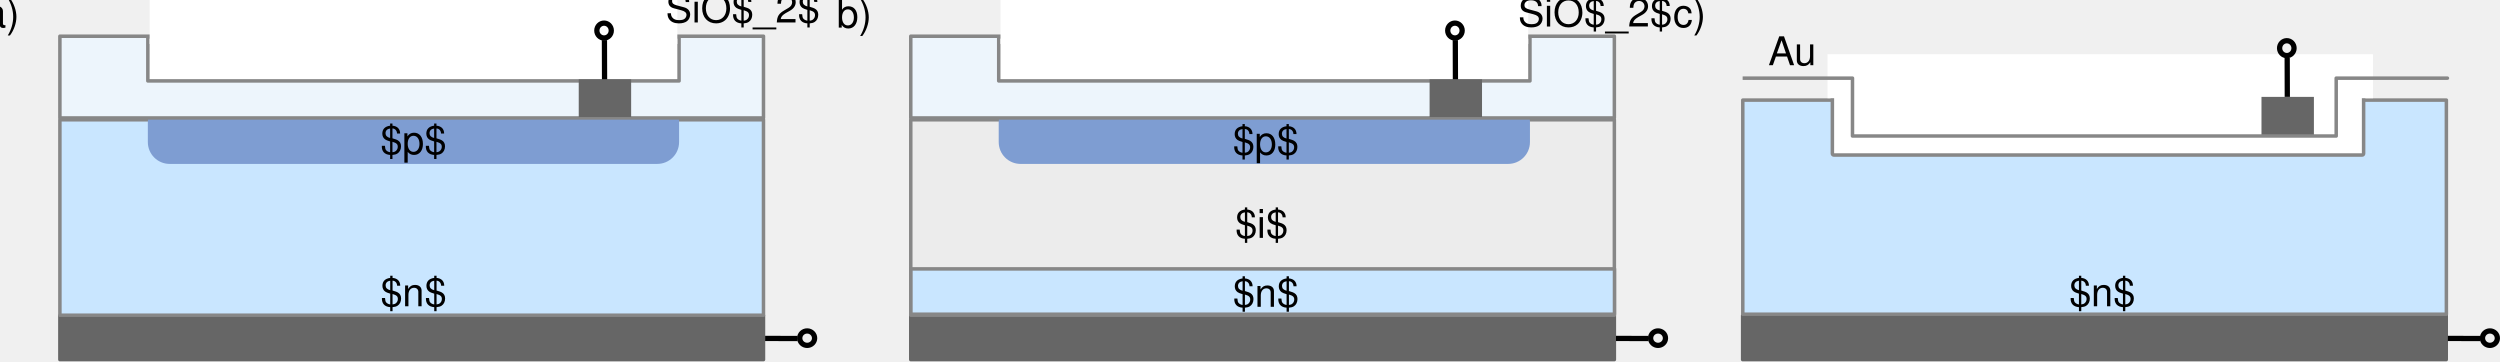
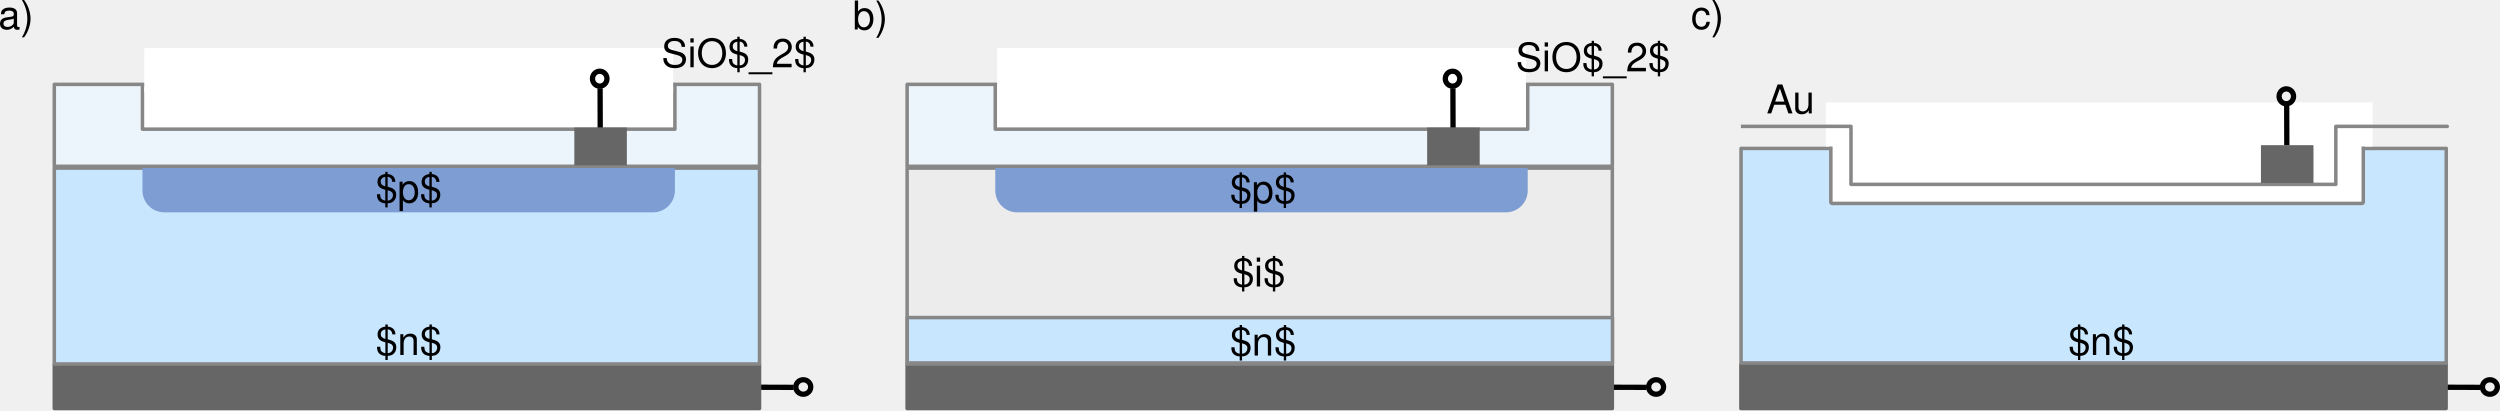
- <svg xmlns="http://www.w3.org/2000/svg" width="401.115mm" height="57.977mm" viewBox="0 0 1421.272 205.429" id="svg3682" version="1.1">
+ <svg xmlns="http://www.w3.org/2000/svg" width="400.197mm" height="65.67mm" viewBox="0 0 1418.022 232.69" id="svg3682" version="1.1">
  <defs id="defs3684">
    </defs>
-   <g id="layer1" transform="translate(276.3504,-289.6477)">
+   <g id="layer1" transform="translate(273.1004,-262.3865)">
    <g transform="translate(-275.1976,141.7145)" id="g3497">
      <rect y="327.362" x="32.895" height="25" width="400" id="rect8288" style="opacity:1;fill:#666666;fill-opacity:1;fill-rule:nonzero;stroke:#666666;stroke-width:2;stroke-linecap:butt;stroke-linejoin:round;stroke-miterlimit:4;stroke-dasharray:none;stroke-dashoffset:0;stroke-opacity:1" />
      <rect y="216.022" x="32.895" height="111.107" width="400" id="rect8288-1" style="opacity:1;fill:#c9e6ff;fill-opacity:1;fill-rule:nonzero;stroke:#878787;stroke-width:2;stroke-linecap:butt;stroke-linejoin:round;stroke-miterlimit:4;stroke-dasharray:none;stroke-dashoffset:0;stroke-opacity:1" />
      <rect ry="12.403" y="205.007" x="82.895" height="36.112" width="302.015" id="rect8288-7" style="opacity:1;fill:#7e9dd2;fill-opacity:1;fill-rule:nonzero;stroke:none;stroke-width:2;stroke-linecap:butt;stroke-linejoin:round;stroke-miterlimit:4;stroke-dasharray:none;stroke-dashoffset:0;stroke-opacity:1" />
      <rect y="168.52" x="32.895" height="46.457" width="400" id="rect8288-1-4" style="opacity:1;fill:#edf5fc;fill-opacity:1;fill-rule:nonzero;stroke:#878787;stroke-width:2;stroke-linecap:butt;stroke-linejoin:round;stroke-miterlimit:4;stroke-dasharray:none;stroke-dashoffset:0;stroke-opacity:1" />
      <rect y="168.934" x="82.895" height="25" width="302.015" id="rect8288-7-3" style="opacity:1;fill:#ffffff;fill-opacity:1;fill-rule:nonzero;stroke:#878787;stroke-width:2;stroke-linecap:butt;stroke-linejoin:round;stroke-miterlimit:4;stroke-dasharray:none;stroke-dashoffset:0;stroke-opacity:1" />
      <rect y="147.933" x="83.918" height="25" width="299.995" id="rect8288-7-3-1" style="opacity:1;fill:#ffffff;fill-opacity:1;fill-rule:nonzero;stroke:none;stroke-width:2;stroke-linecap:butt;stroke-linejoin:round;stroke-miterlimit:4;stroke-dasharray:none;stroke-dashoffset:0;stroke-opacity:1" />
      <rect y="193.011" x="327.86" height="21.466" width="29.799" id="rect10353" style="opacity:1;fill:#666666;fill-opacity:1;fill-rule:nonzero;stroke:none;stroke-width:2;stroke-linecap:butt;stroke-linejoin:round;stroke-miterlimit:4;stroke-dasharray:none;stroke-dashoffset:0;stroke-opacity:1" />
      <path id="path10355" d="m 433.825,340.327 18.45,0.061" style="fill:none;fill-rule:evenodd;stroke:#000000;stroke-width:3;stroke-linecap:butt;stroke-linejoin:miter;stroke-miterlimit:4;stroke-dasharray:none;stroke-opacity:1" />
      <ellipse ry="4.104" rx="4.23" cy="340.177" cx="457.727" id="path10359" style="opacity:1;fill:none;fill-opacity:1;fill-rule:nonzero;stroke:#000000;stroke-width:3;stroke-linecap:butt;stroke-linejoin:round;stroke-miterlimit:4;stroke-dasharray:none;stroke-dashoffset:0;stroke-opacity:1" />
      <path id="path10355-9" d="m 342.539,192.998 -0.065,-22.238" style="fill:none;fill-rule:evenodd;stroke:#000000;stroke-width:3;stroke-linecap:butt;stroke-linejoin:miter;stroke-miterlimit:4;stroke-dasharray:none;stroke-opacity:1" />
-       <ellipse transform="matrix(0,-1,1,0,0,0)" ry="4.104" rx="4.23" cy="342.263" cx="-165.308" id="path10359-4" style="opacity:1;fill:none;fill-opacity:1;fill-rule:nonzero;stroke:#000000;stroke-width:3;stroke-linecap:butt;stroke-linejoin:round;stroke-miterlimit:4;stroke-dasharray:none;stroke-dashoffset:0;stroke-opacity:1" />
+       <ellipse transform="rotate(-90)" ry="4.104" rx="4.23" cy="342.263" cx="-165.308" id="path10359-4" style="opacity:1;fill:none;fill-opacity:1;fill-rule:nonzero;stroke:#000000;stroke-width:3;stroke-linecap:butt;stroke-linejoin:round;stroke-miterlimit:4;stroke-dasharray:none;stroke-dashoffset:0;stroke-opacity:1" />
    </g>
    <g transform="translate(-275.1976,141.7145)" id="g3522">
      <rect y="327.362" x="516.625" height="25" width="400" id="rect8288-2" style="opacity:1;fill:#666666;fill-opacity:1;fill-rule:nonzero;stroke:#666666;stroke-width:2;stroke-linecap:butt;stroke-linejoin:round;stroke-miterlimit:4;stroke-dasharray:none;stroke-dashoffset:0;stroke-opacity:1" />
      <rect y="216.022" x="516.625" height="111.107" width="400" id="rect8288-1-8" style="opacity:1;fill:#ececec;fill-opacity:1;fill-rule:nonzero;stroke:#878787;stroke-width:2;stroke-linecap:butt;stroke-linejoin:round;stroke-miterlimit:4;stroke-dasharray:none;stroke-dashoffset:0;stroke-opacity:1" />
      <rect ry="12.403" y="205.007" x="566.625" height="36.112" width="302.015" id="rect8288-7-8" style="opacity:1;fill:#7e9dd2;fill-opacity:1;fill-rule:nonzero;stroke:none;stroke-width:2;stroke-linecap:butt;stroke-linejoin:round;stroke-miterlimit:4;stroke-dasharray:none;stroke-dashoffset:0;stroke-opacity:1" />
      <rect y="168.52" x="516.625" height="46.457" width="400" id="rect8288-1-4-8" style="opacity:1;fill:#edf5fc;fill-opacity:1;fill-rule:nonzero;stroke:#878787;stroke-width:2;stroke-linecap:butt;stroke-linejoin:round;stroke-miterlimit:4;stroke-dasharray:none;stroke-dashoffset:0;stroke-opacity:1" />
      <rect y="168.934" x="566.625" height="25" width="302.015" id="rect8288-7-3-6" style="opacity:1;fill:#ffffff;fill-opacity:1;fill-rule:nonzero;stroke:#878787;stroke-width:2;stroke-linecap:butt;stroke-linejoin:round;stroke-miterlimit:4;stroke-dasharray:none;stroke-dashoffset:0;stroke-opacity:1" />
      <rect y="147.933" x="567.648" height="25" width="299.995" id="rect8288-7-3-1-8" style="opacity:1;fill:#ffffff;fill-opacity:1;fill-rule:nonzero;stroke:none;stroke-width:2;stroke-linecap:butt;stroke-linejoin:round;stroke-miterlimit:4;stroke-dasharray:none;stroke-dashoffset:0;stroke-opacity:1" />
      <rect y="193.011" x="811.59" height="21.466" width="29.799" id="rect10353-3" style="opacity:1;fill:#666666;fill-opacity:1;fill-rule:nonzero;stroke:none;stroke-width:2;stroke-linecap:butt;stroke-linejoin:round;stroke-miterlimit:4;stroke-dasharray:none;stroke-dashoffset:0;stroke-opacity:1" />
      <path id="path10355-3" d="m 917.555,340.327 18.45,0.061" style="fill:none;fill-rule:evenodd;stroke:#000000;stroke-width:3;stroke-linecap:butt;stroke-linejoin:miter;stroke-miterlimit:4;stroke-dasharray:none;stroke-opacity:1" />
      <ellipse ry="4.104" rx="4.23" cy="340.177" cx="941.457" id="path10359-3" style="opacity:1;fill:none;fill-opacity:1;fill-rule:nonzero;stroke:#000000;stroke-width:3;stroke-linecap:butt;stroke-linejoin:round;stroke-miterlimit:4;stroke-dasharray:none;stroke-dashoffset:0;stroke-opacity:1" />
      <path id="path10355-9-8" d="m 826.269,192.998 -0.065,-22.238" style="fill:none;fill-rule:evenodd;stroke:#000000;stroke-width:3;stroke-linecap:butt;stroke-linejoin:miter;stroke-miterlimit:4;stroke-dasharray:none;stroke-opacity:1" />
-       <ellipse transform="matrix(0,-1,1,0,0,0)" ry="4.104" rx="4.23" cy="825.993" cx="-165.308" id="path10359-4-0" style="opacity:1;fill:none;fill-opacity:1;fill-rule:nonzero;stroke:#000000;stroke-width:3;stroke-linecap:butt;stroke-linejoin:round;stroke-miterlimit:4;stroke-dasharray:none;stroke-dashoffset:0;stroke-opacity:1" />
+       <ellipse transform="rotate(-90)" ry="4.104" rx="4.23" cy="825.993" cx="-165.308" id="path10359-4-0" style="opacity:1;fill:none;fill-opacity:1;fill-rule:nonzero;stroke:#000000;stroke-width:3;stroke-linecap:butt;stroke-linejoin:round;stroke-miterlimit:4;stroke-dasharray:none;stroke-dashoffset:0;stroke-opacity:1" />
      <rect y="300.814" x="516.703" height="25.749" width="400" id="rect8288-1-8-9" style="opacity:1;fill:#c9e6ff;fill-opacity:1;fill-rule:nonzero;stroke:#878787;stroke-width:2;stroke-linecap:butt;stroke-linejoin:round;stroke-miterlimit:4;stroke-dasharray:none;stroke-dashoffset:0;stroke-opacity:1" />
    </g>
    <g id="g3544" transform="translate(-283.1976,141.7145)">
      <rect y="327.362" x="997.557" height="25" width="400" id="rect8288-2-3" style="opacity:1;fill:#666666;fill-opacity:1;fill-rule:nonzero;stroke:#666666;stroke-width:2;stroke-linecap:butt;stroke-linejoin:round;stroke-miterlimit:4;stroke-dasharray:none;stroke-dashoffset:0;stroke-opacity:1" />
      <rect y="204.849" x="997.635" height="121.713" width="400" id="rect8288-1-8-9-4" style="opacity:1;fill:#c9e6ff;fill-opacity:1;fill-rule:nonzero;stroke:#878787;stroke-width:2;stroke-linecap:butt;stroke-linejoin:round;stroke-miterlimit:4;stroke-dasharray:none;stroke-dashoffset:0;stroke-opacity:1" />
      <rect ry="0.798" y="193.895" x="1048.567" height="42.173" width="302.015" id="rect8288-7-8-6" style="opacity:1;fill:#ffffff;fill-opacity:1;fill-rule:nonzero;stroke:#878787;stroke-width:2;stroke-linecap:butt;stroke-linejoin:round;stroke-miterlimit:4;stroke-dasharray:none;stroke-dashoffset:0;stroke-opacity:1" />
      <rect y="178.763" x="1045.802" height="25" width="310.096" id="rect8288-7-3-1-8-6" style="opacity:1;fill:#ffffff;fill-opacity:1;fill-rule:nonzero;stroke:none;stroke-width:2;stroke-linecap:butt;stroke-linejoin:round;stroke-miterlimit:4;stroke-dasharray:none;stroke-dashoffset:0;stroke-opacity:1" />
-       <path id="rect8288-7-3-6-2" d="m 1397.936,192.362 c 5.357,0 -62.936,0 -62.936,0 l 0,32.887 -275,0 0,-32.887 -62.445,0" style="opacity:1;fill:#ffffff;fill-opacity:1;fill-rule:nonzero;stroke:#878787;stroke-width:2;stroke-linecap:butt;stroke-linejoin:round;stroke-miterlimit:4;stroke-dasharray:none;stroke-dashoffset:0;stroke-opacity:1" />
+       <path id="rect8288-7-3-6-2" d="m 1397.936,192.362 c 5.357,0 -62.936,0 -62.936,0 v 32.887 H 1060 V 192.362 h -62.445" style="opacity:1;fill:#ffffff;fill-opacity:1;fill-rule:nonzero;stroke:#878787;stroke-width:2;stroke-linecap:butt;stroke-linejoin:round;stroke-miterlimit:4;stroke-dasharray:none;stroke-dashoffset:0;stroke-opacity:1" />
      <rect y="203.011" x="1292.522" height="21.466" width="29.799" id="rect10353-3-5" style="opacity:1;fill:#666666;fill-opacity:1;fill-rule:nonzero;stroke:none;stroke-width:2;stroke-linecap:butt;stroke-linejoin:round;stroke-miterlimit:4;stroke-dasharray:none;stroke-dashoffset:0;stroke-opacity:1" />
      <path id="path10355-3-7" d="m 1398.487,340.327 18.45,0.061" style="fill:none;fill-rule:evenodd;stroke:#000000;stroke-width:3;stroke-linecap:butt;stroke-linejoin:miter;stroke-miterlimit:4;stroke-dasharray:none;stroke-opacity:1" />
      <ellipse ry="4.104" rx="4.23" cy="340.177" cx="1422.389" id="path10359-3-9" style="opacity:1;fill:none;fill-opacity:1;fill-rule:nonzero;stroke:#000000;stroke-width:3;stroke-linecap:butt;stroke-linejoin:round;stroke-miterlimit:4;stroke-dasharray:none;stroke-dashoffset:0;stroke-opacity:1" />
      <path id="path10355-9-8-0" d="m 1307.201,202.998 -0.065,-22.238" style="fill:none;fill-rule:evenodd;stroke:#000000;stroke-width:3;stroke-linecap:butt;stroke-linejoin:miter;stroke-miterlimit:4;stroke-dasharray:none;stroke-opacity:1" />
-       <ellipse transform="matrix(0,-1,1,0,0,0)" ry="4.104" rx="4.23" cy="1306.925" cx="-175.308" id="path10359-4-0-4" style="opacity:1;fill:none;fill-opacity:1;fill-rule:nonzero;stroke:#000000;stroke-width:3;stroke-linecap:butt;stroke-linejoin:round;stroke-miterlimit:4;stroke-dasharray:none;stroke-dashoffset:0;stroke-opacity:1" />
+       <ellipse transform="rotate(-90)" ry="4.104" rx="4.23" cy="1306.925" cx="-175.308" id="path10359-4-0-4" style="opacity:1;fill:none;fill-opacity:1;fill-rule:nonzero;stroke:#000000;stroke-width:3;stroke-linecap:butt;stroke-linejoin:round;stroke-miterlimit:4;stroke-dasharray:none;stroke-dashoffset:0;stroke-opacity:1" />
    </g>
-     <text xml:space="preserve" style="font-style:normal;font-variant:normal;font-weight:normal;font-stretch:normal;font-size:37.5px;line-height:125%;font-family:'Nimbus Sans L';-inkscape-font-specification:Sans;letter-spacing:0px;word-spacing:0px;fill:#000000;fill-opacity:1;stroke:none;stroke-width:1px;stroke-linecap:butt;stroke-linejoin:miter;stroke-opacity:1" x="-285.295" y="305.039" id="text10408">
-       <tspan id="tspan10410" x="-285.295" y="305.039" style="font-size:22.5px">a)</tspan>
+     <text xml:space="preserve" style="font-style:normal;font-variant:normal;font-weight:normal;font-stretch:normal;line-height:0%;font-family:'Nimbus Sans L';-inkscape-font-specification:Sans;letter-spacing:0px;word-spacing:0px;fill:#000000;fill-opacity:1;stroke:none;stroke-width:1px;stroke-linecap:butt;stroke-linejoin:miter;stroke-opacity:1" x="-274.045" y="278.789" id="text10408">
+       <tspan id="tspan10410" x="-274.045" y="278.789" style="font-size:22.5px;line-height:1.25">a)</tspan>
    </text>
-     <text xml:space="preserve" style="font-style:normal;font-variant:normal;font-weight:normal;font-stretch:normal;font-size:37.5px;line-height:125%;font-family:'Nimbus Sans L';-inkscape-font-specification:Sans;letter-spacing:0px;word-spacing:0px;fill:#000000;fill-opacity:1;stroke:none;stroke-width:1px;stroke-linecap:butt;stroke-linejoin:miter;stroke-opacity:1" x="-60.131" y="463.745" id="text10408-2">
-       <tspan id="tspan10410-2" x="-60.131" y="463.745" style="font-size:22.5px">$n$</tspan>
+     <text xml:space="preserve" style="font-style:normal;font-variant:normal;font-weight:normal;font-stretch:normal;line-height:0%;font-family:'Nimbus Sans L';-inkscape-font-specification:Sans;letter-spacing:0px;word-spacing:0px;fill:#000000;fill-opacity:1;stroke:none;stroke-width:1px;stroke-linecap:butt;stroke-linejoin:miter;stroke-opacity:1" x="-60.131" y="463.745" id="text10408-2">
+       <tspan id="tspan10410-2" x="-60.131" y="463.745" style="font-size:22.5px;line-height:1.25">$n$</tspan>
    </text>
-     <text xml:space="preserve" style="font-style:normal;font-variant:normal;font-weight:normal;font-stretch:normal;font-size:37.5px;line-height:125%;font-family:'Nimbus Sans L';-inkscape-font-specification:Sans;letter-spacing:0px;word-spacing:0px;fill:#000000;fill-opacity:1;stroke:none;stroke-width:1px;stroke-linecap:butt;stroke-linejoin:miter;stroke-opacity:1" x="-60.188" y="377.216" id="text10408-2-6">
-       <tspan id="tspan10410-2-4" x="-60.188" y="377.216" style="font-size:22.5px">$p$</tspan>
+     <text xml:space="preserve" style="font-style:normal;font-variant:normal;font-weight:normal;font-stretch:normal;line-height:0%;font-family:'Nimbus Sans L';-inkscape-font-specification:Sans;letter-spacing:0px;word-spacing:0px;fill:#000000;fill-opacity:1;stroke:none;stroke-width:1px;stroke-linecap:butt;stroke-linejoin:miter;stroke-opacity:1" x="-60.188" y="377.216" id="text10408-2-6">
+       <tspan id="tspan10410-2-4" x="-60.188" y="377.216" style="font-size:22.5px;line-height:1.25">$p$</tspan>
    </text>
-     <text xml:space="preserve" style="font-style:normal;font-variant:normal;font-weight:normal;font-stretch:normal;font-size:37.5px;line-height:125%;font-family:'Nimbus Sans L';-inkscape-font-specification:Sans;letter-spacing:0px;word-spacing:0px;fill:#000000;fill-opacity:1;stroke:none;stroke-width:1px;stroke-linecap:butt;stroke-linejoin:miter;stroke-opacity:1" x="102.05" y="302.422" id="text10408-2-6-1">
-       <tspan id="tspan10410-2-4-2" x="102.05" y="302.422" style="font-size:22.5px">SiO$_2$</tspan>
+     <text xml:space="preserve" style="font-style:normal;font-variant:normal;font-weight:normal;font-stretch:normal;line-height:0%;font-family:'Nimbus Sans L';-inkscape-font-specification:Sans;letter-spacing:0px;word-spacing:0px;fill:#000000;fill-opacity:1;stroke:none;stroke-width:1px;stroke-linecap:butt;stroke-linejoin:miter;stroke-opacity:1" x="102.05" y="300.547" id="text10408-2-6-1">
+       <tspan id="tspan10410-2-4-2" x="102.05" y="300.547" style="font-size:22.5px;line-height:1.25">SiO$_2$</tspan>
    </text>
-     <text xml:space="preserve" style="font-style:normal;font-variant:normal;font-weight:normal;font-stretch:normal;font-size:37.5px;line-height:125%;font-family:'Nimbus Sans L';-inkscape-font-specification:Sans;letter-spacing:0px;word-spacing:0px;fill:#000000;fill-opacity:1;stroke:none;stroke-width:1px;stroke-linecap:butt;stroke-linejoin:miter;stroke-opacity:1" x="199.282" y="305.345" id="text10408-4">
-       <tspan id="tspan10410-7" x="199.282" y="305.345" style="font-size:22.5px">b)</tspan>
+     <text xml:space="preserve" style="font-style:normal;font-variant:normal;font-weight:normal;font-stretch:normal;line-height:0%;font-family:'Nimbus Sans L';-inkscape-font-specification:Sans;letter-spacing:0px;word-spacing:0px;fill:#000000;fill-opacity:1;stroke:none;stroke-width:1px;stroke-linecap:butt;stroke-linejoin:miter;stroke-opacity:1" x="210.532" y="279.095" id="text10408-4">
+       <tspan id="tspan10410-7" x="210.532" y="279.095" style="font-size:22.5px;line-height:1.25">b)</tspan>
    </text>
-     <text xml:space="preserve" style="font-style:normal;font-variant:normal;font-weight:normal;font-stretch:normal;font-size:37.5px;line-height:125%;font-family:'Nimbus Sans L';-inkscape-font-specification:Sans;letter-spacing:0px;word-spacing:0px;fill:#000000;fill-opacity:1;stroke:none;stroke-width:1px;stroke-linecap:butt;stroke-linejoin:miter;stroke-opacity:1" x="424.446" y="464.05" id="text10408-2-68">
-       <tspan id="tspan10410-2-9" x="424.446" y="464.05" style="font-size:22.5px">$n$</tspan>
+     <text xml:space="preserve" style="font-style:normal;font-variant:normal;font-weight:normal;font-stretch:normal;line-height:0%;font-family:'Nimbus Sans L';-inkscape-font-specification:Sans;letter-spacing:0px;word-spacing:0px;fill:#000000;fill-opacity:1;stroke:none;stroke-width:1px;stroke-linecap:butt;stroke-linejoin:miter;stroke-opacity:1" x="424.446" y="464.05" id="text10408-2-68">
+       <tspan id="tspan10410-2-9" x="424.446" y="464.05" style="font-size:22.5px;line-height:1.25">$n$</tspan>
    </text>
-     <text xml:space="preserve" style="font-style:normal;font-variant:normal;font-weight:normal;font-stretch:normal;font-size:37.5px;line-height:125%;font-family:'Nimbus Sans L';-inkscape-font-specification:Sans;letter-spacing:0px;word-spacing:0px;fill:#000000;fill-opacity:1;stroke:none;stroke-width:1px;stroke-linecap:butt;stroke-linejoin:miter;stroke-opacity:1" x="424.389" y="377.521" id="text10408-2-6-0">
-       <tspan id="tspan10410-2-4-6" x="424.389" y="377.521" style="font-size:22.5px">$p$</tspan>
+     <text xml:space="preserve" style="font-style:normal;font-variant:normal;font-weight:normal;font-stretch:normal;line-height:0%;font-family:'Nimbus Sans L';-inkscape-font-specification:Sans;letter-spacing:0px;word-spacing:0px;fill:#000000;fill-opacity:1;stroke:none;stroke-width:1px;stroke-linecap:butt;stroke-linejoin:miter;stroke-opacity:1" x="424.389" y="377.521" id="text10408-2-6-0">
+       <tspan id="tspan10410-2-4-6" x="424.389" y="377.521" style="font-size:22.5px;line-height:1.25">$p$</tspan>
    </text>
-     <text xml:space="preserve" style="font-style:normal;font-variant:normal;font-weight:normal;font-stretch:normal;font-size:37.5px;line-height:125%;font-family:'Nimbus Sans L';-inkscape-font-specification:Sans;letter-spacing:0px;word-spacing:0px;fill:#000000;fill-opacity:1;stroke:none;stroke-width:1px;stroke-linecap:butt;stroke-linejoin:miter;stroke-opacity:1" x="586.627" y="304.727" id="text10408-2-6-1-8">
-       <tspan id="tspan10410-2-4-2-7" x="586.627" y="304.727" style="font-size:22.5px">SiO$_2$</tspan>
+     <text xml:space="preserve" style="font-style:normal;font-variant:normal;font-weight:normal;font-stretch:normal;line-height:0%;font-family:'Nimbus Sans L';-inkscape-font-specification:Sans;letter-spacing:0px;word-spacing:0px;fill:#000000;fill-opacity:1;stroke:none;stroke-width:1px;stroke-linecap:butt;stroke-linejoin:miter;stroke-opacity:1" x="586.627" y="302.852" id="text10408-2-6-1-8">
+       <tspan id="tspan10410-2-4-2-7" x="586.627" y="302.852" style="font-size:22.5px;line-height:1.25">SiO$_2$</tspan>
    </text>
-     <text xml:space="preserve" style="font-style:normal;font-variant:normal;font-weight:normal;font-stretch:normal;font-size:37.5px;line-height:125%;font-family:'Nimbus Sans L';-inkscape-font-specification:Sans;letter-spacing:0px;word-spacing:0px;fill:#000000;fill-opacity:1;stroke:none;stroke-width:1px;stroke-linecap:butt;stroke-linejoin:miter;stroke-opacity:1" x="425.764" y="424.877" id="text10408-2-6-0-0">
-       <tspan id="tspan10410-2-4-6-3" x="425.764" y="424.877" style="font-size:22.5px">$i$</tspan>
+     <text xml:space="preserve" style="font-style:normal;font-variant:normal;font-weight:normal;font-stretch:normal;line-height:0%;font-family:'Nimbus Sans L';-inkscape-font-specification:Sans;letter-spacing:0px;word-spacing:0px;fill:#000000;fill-opacity:1;stroke:none;stroke-width:1px;stroke-linecap:butt;stroke-linejoin:miter;stroke-opacity:1" x="425.764" y="424.877" id="text10408-2-6-0-0">
+       <tspan id="tspan10410-2-4-6-3" x="425.764" y="424.877" style="font-size:22.5px;line-height:1.25">$i$</tspan>
    </text>
-     <text xml:space="preserve" style="font-style:normal;font-variant:normal;font-weight:normal;font-stretch:normal;font-size:37.5px;line-height:125%;font-family:'Nimbus Sans L';-inkscape-font-specification:Sans;letter-spacing:0px;word-spacing:0px;fill:#000000;fill-opacity:1;stroke:none;stroke-width:1px;stroke-linecap:butt;stroke-linejoin:miter;stroke-opacity:1" x="674.755" y="305.039" id="text10408-4-1">
-       <tspan id="tspan10410-7-0" x="674.755" y="305.039" style="font-size:22.5px">c)</tspan>
+     <text xml:space="preserve" style="font-style:normal;font-variant:normal;font-weight:normal;font-stretch:normal;line-height:0%;font-family:'Nimbus Sans L';-inkscape-font-specification:Sans;letter-spacing:0px;word-spacing:0px;fill:#000000;fill-opacity:1;stroke:none;stroke-width:1px;stroke-linecap:butt;stroke-linejoin:miter;stroke-opacity:1" x="686.005" y="278.789" id="text10408-4-1">
+       <tspan id="tspan10410-7-0" x="686.005" y="278.789" style="font-size:22.5px;line-height:1.25">c)</tspan>
    </text>
-     <text xml:space="preserve" style="font-style:normal;font-variant:normal;font-weight:normal;font-stretch:normal;font-size:37.5px;line-height:125%;font-family:'Nimbus Sans L';-inkscape-font-specification:Sans;letter-spacing:0px;word-spacing:0px;fill:#000000;fill-opacity:1;stroke:none;stroke-width:1px;stroke-linecap:butt;stroke-linejoin:miter;stroke-opacity:1" x="899.92" y="463.745" id="text10408-2-68-8">
-       <tspan id="tspan10410-2-9-7" x="899.92" y="463.745" style="font-size:22.5px">$n$</tspan>
+     <text xml:space="preserve" style="font-style:normal;font-variant:normal;font-weight:normal;font-stretch:normal;line-height:0%;font-family:'Nimbus Sans L';-inkscape-font-specification:Sans;letter-spacing:0px;word-spacing:0px;fill:#000000;fill-opacity:1;stroke:none;stroke-width:1px;stroke-linecap:butt;stroke-linejoin:miter;stroke-opacity:1" x="899.92" y="463.745" id="text10408-2-68-8">
+       <tspan id="tspan10410-2-9-7" x="899.92" y="463.745" style="font-size:22.5px;line-height:1.25">$n$</tspan>
    </text>
-     <text xml:space="preserve" style="font-style:normal;font-variant:normal;font-weight:normal;font-stretch:normal;font-size:37.5px;line-height:125%;font-family:'Nimbus Sans L';-inkscape-font-specification:Sans;letter-spacing:0px;word-spacing:0px;fill:#000000;fill-opacity:1;stroke:none;stroke-width:1px;stroke-linecap:butt;stroke-linejoin:miter;stroke-opacity:1" x="728.931" y="326.703" id="text10408-2-6-1-8-2">
-       <tspan id="tspan10410-2-4-2-7-4" x="728.931" y="326.703" style="font-size:22.5px">Au</tspan>
+     <text xml:space="preserve" style="font-style:normal;font-variant:normal;font-weight:normal;font-stretch:normal;line-height:0%;font-family:'Nimbus Sans L';-inkscape-font-specification:Sans;letter-spacing:0px;word-spacing:0px;fill:#000000;fill-opacity:1;stroke:none;stroke-width:1px;stroke-linecap:butt;stroke-linejoin:miter;stroke-opacity:1" x="728.931" y="326.703" id="text10408-2-6-1-8-2">
+       <tspan id="tspan10410-2-4-2-7-4" x="728.931" y="326.703" style="font-size:22.5px;line-height:1.25">Au</tspan>
    </text>
  </g>
</svg>
